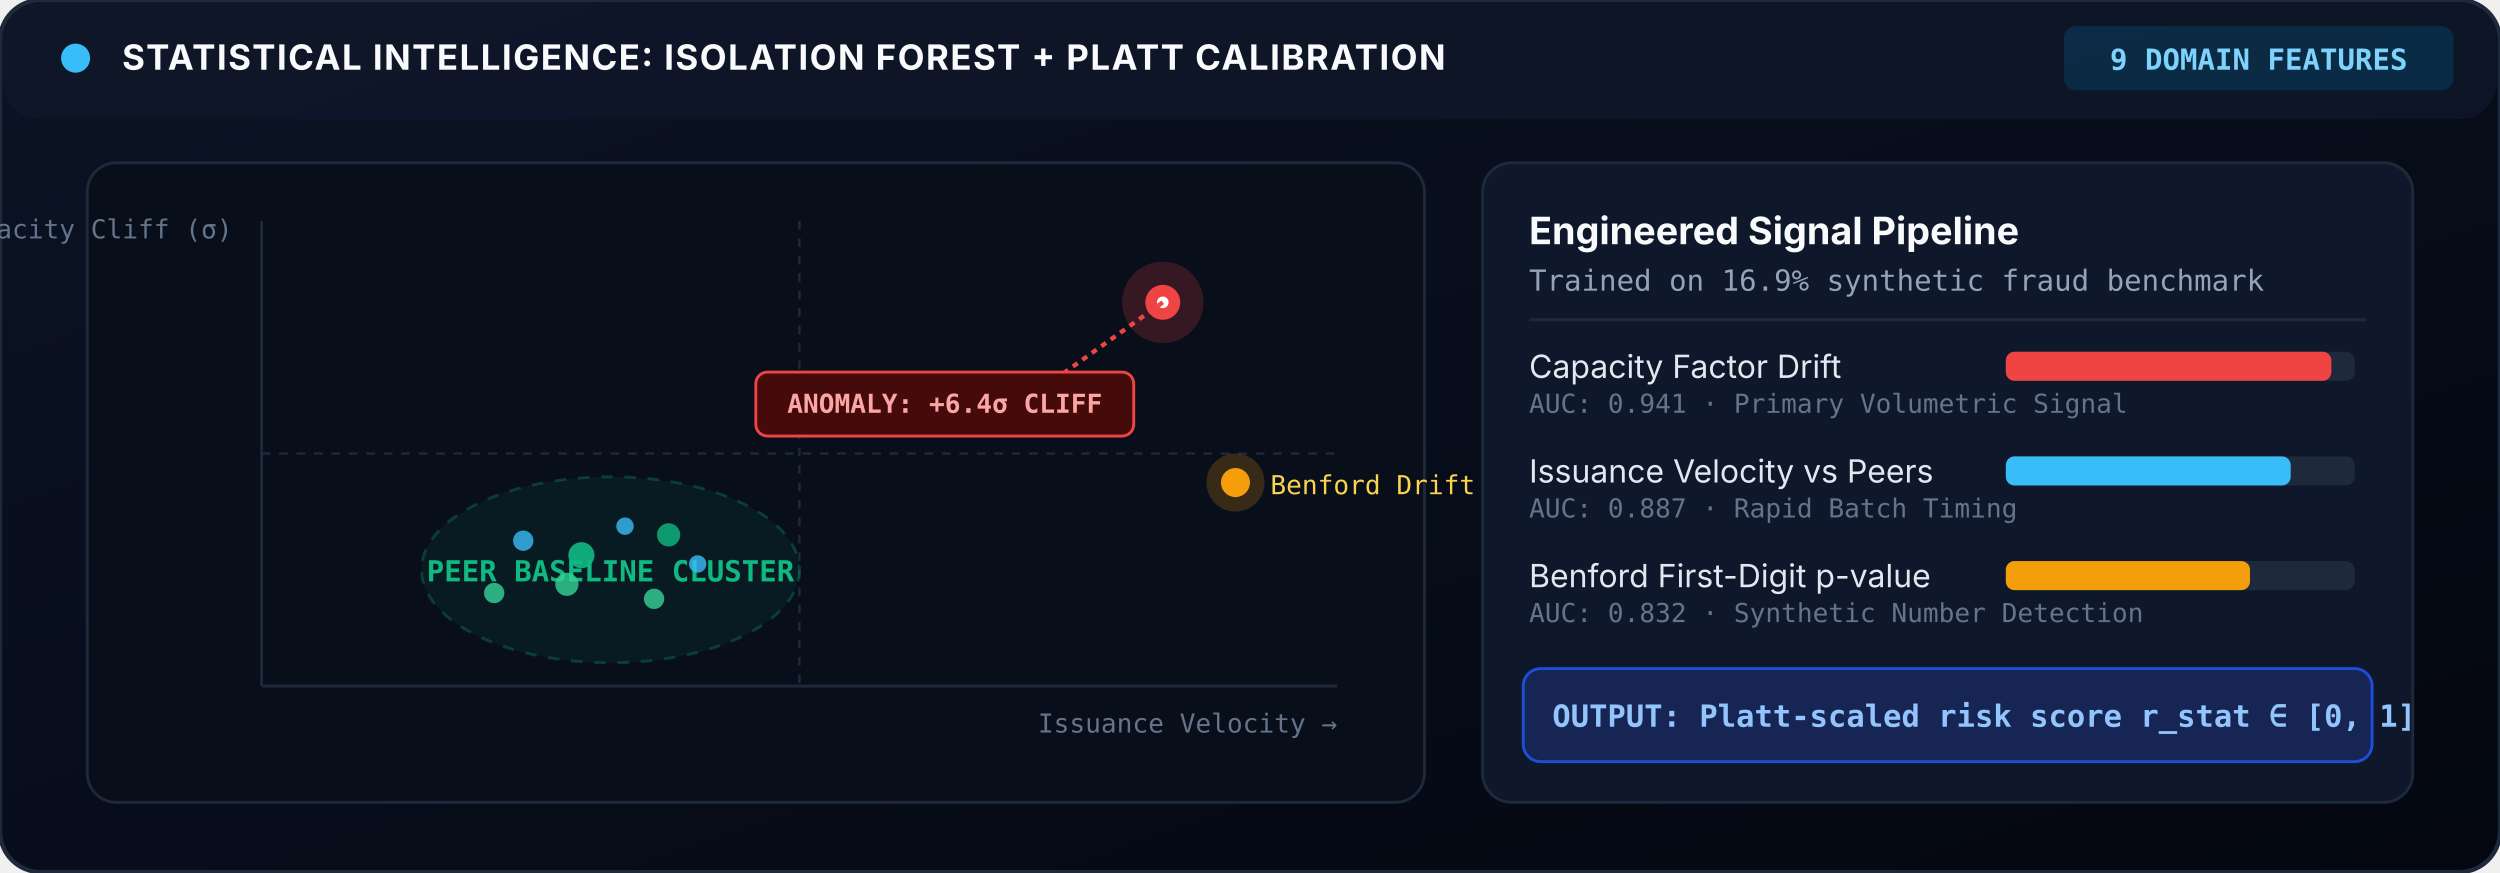
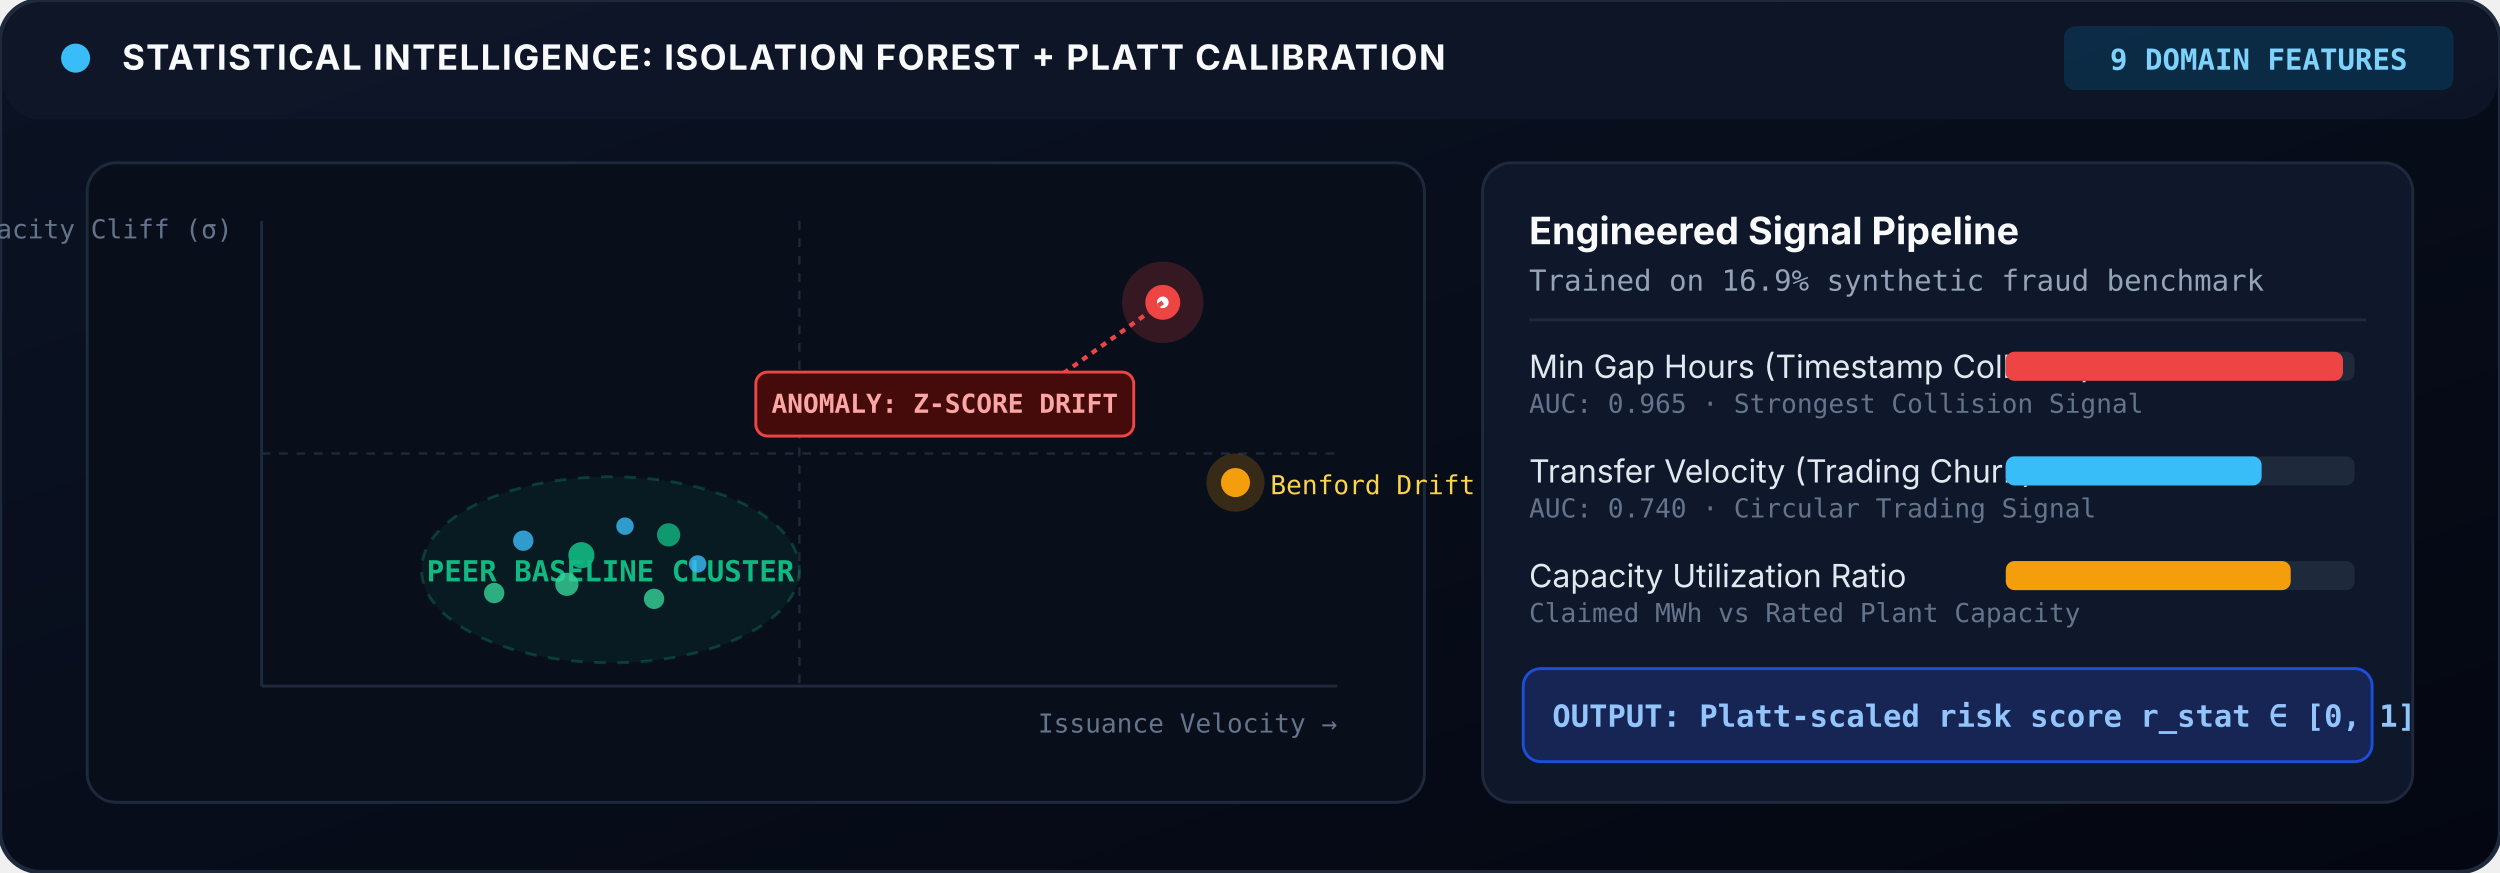
<svg xmlns="http://www.w3.org/2000/svg" viewBox="0 0 860 300" width="100%" height="100%">
  <defs>
    <linearGradient id="statBg" x1="0%" y1="0%" x2="100%" y2="100%">
      <stop offset="0%" stop-color="#0b1324" />
      <stop offset="100%" stop-color="#040711" />
    </linearGradient>
    <linearGradient id="scatterGrad" x1="0%" y1="0%" x2="100%" y2="100%">
      <stop offset="0%" stop-color="#0284c7" />
      <stop offset="100%" stop-color="#0369a1" />
    </linearGradient>
  </defs>
  <style>
    .mono { font-family: 'JetBrains Mono', 'SFMono-Regular', Consolas, monospace; }
    .sans { font-family: -apple-system, BlinkMacSystemFont, 'Segoe UI', Inter, Roboto, sans-serif; }
  </style>
  <rect width="860" height="300" rx="14" fill="url(#statBg)" stroke="#1e293b" stroke-width="1.5" />
  <rect x="1" y="1" width="858" height="40" rx="13" fill="#0f172a" fill-opacity="0.8" />
  <circle cx="26" cy="20" r="5" fill="#38bdf8" />
  <text x="42" y="24" fill="#f8fafc" font-size="12" font-weight="700" class="sans" letter-spacing="0.5">STATISTICAL INTELLIGENCE: ISOLATION FOREST + PLATT CALIBRATION</text>
  <rect x="710" y="9" width="134" height="22" rx="4" fill="#0284c7" fill-opacity="0.2" />
  <text x="777" y="24" fill="#7dd3fc" font-size="10" font-weight="700" class="mono" text-anchor="middle">9 DOMAIN FEATURES</text>
  <g transform="translate(30, 56)">
    <rect width="460" height="220" rx="10" fill="#080e1a" stroke="#1e293b" stroke-width="1" />
    <line x1="60" y1="20" x2="60" y2="180" stroke="#1e293b" stroke-width="1" />
    <line x1="60" y1="180" x2="430" y2="180" stroke="#1e293b" stroke-width="1" />
    <line x1="60" y1="100" x2="430" y2="100" stroke="#1e293b" stroke-width="0.8" stroke-dasharray="3,3" />
    <line x1="245" y1="20" x2="245" y2="180" stroke="#1e293b" stroke-width="0.8" stroke-dasharray="3,3" />
    <text x="50" y="26" fill="#64748b" font-size="9" class="mono" text-anchor="end">Capacity Cliff (σ)</text>
    <text x="430" y="196" fill="#64748b" font-size="9" class="mono" text-anchor="end">Issuance Velocity →</text>
    <ellipse cx="180" cy="140" rx="65" ry="32" fill="#10b981" fill-opacity="0.08" stroke="#10b981" stroke-opacity="0.25" stroke-dasharray="4,4" />
    <text x="180" y="144" fill="#10b981" font-size="10" font-weight="600" class="mono" text-anchor="middle">PEER BASELINE CLUSTER</text>
    <circle cx="150" cy="130" r="3.5" fill="#38bdf8" opacity="0.8" />
    <circle cx="165" cy="145" r="4" fill="#34d399" opacity="0.8" />
    <circle cx="185" cy="125" r="3" fill="#38bdf8" opacity="0.8" />
    <circle cx="195" cy="150" r="3.5" fill="#34d399" opacity="0.8" />
    <circle cx="170" cy="135" r="4.5" fill="#10b981" opacity="0.9" />
    <circle cx="210" cy="138" r="3" fill="#38bdf8" opacity="0.8" />
    <circle cx="140" cy="148" r="3.5" fill="#34d399" opacity="0.8" />
    <circle cx="200" cy="128" r="4" fill="#10b981" opacity="0.8" />
    <g transform="translate(370, 48)">
      <circle cx="0" cy="0" r="14" fill="#ef4444" fill-opacity="0.2" />
      <circle cx="0" cy="0" r="6" fill="#ef4444" />
      <circle cx="0" cy="0" r="2" fill="#ffffff" />
      <line x1="0" y1="0" x2="-35" y2="25" stroke="#ef4444" stroke-width="1.5" stroke-dasharray="2,2" />
      <rect x="-140" y="24" width="130" height="22" rx="4" fill="#450a0a" stroke="#ef4444" stroke-width="1" />
-       <text x="-75" y="38" fill="#fca5a5" font-size="9" font-weight="700" class="mono" text-anchor="middle">ANOMALY: +6.4σ CLIFF</text>
+       <text x="-75" y="38" fill="#fca5a5" font-size="9" font-weight="700" class="mono" text-anchor="middle">ANOMALY: Z-SCORE DRIFT</text>
    </g>
    <g transform="translate(395, 110)">
      <circle cx="0" cy="0" r="10" fill="#f59e0b" fill-opacity="0.2" />
      <circle cx="0" cy="0" r="5" fill="#f59e0b" />
      <text x="12" y="4" fill="#fcd34d" font-size="9" class="mono">Benford Drift</text>
    </g>
  </g>
  <g transform="translate(510, 56)">
    <rect width="320" height="220" rx="10" fill="#0f172a" stroke="#1e293b" stroke-width="1" />
    <text x="16" y="28" fill="#f8fafc" font-size="13" font-weight="700" class="sans">Engineered Signal Pipeline</text>
    <text x="16" y="44" fill="#94a3b8" font-size="10" class="mono">Trained on 16.9% synthetic fraud benchmark</text>
    <line x1="16" y1="54" x2="304" y2="54" stroke="#1e293b" stroke-width="1" />
-     <text x="16" y="74" fill="#e2e8f0" font-size="11" class="sans">Capacity Factor Drift</text>
+     <text x="16" y="74" fill="#e2e8f0" font-size="11" class="sans">Min Gap Hours (Timestamp Collision)</text>
    <rect x="180" y="65" width="120" height="10" rx="3" fill="#1e293b" />
-     <rect x="180" y="65" width="112" height="10" rx="3" fill="#ef4444" />
-     <text x="16" y="86" fill="#64748b" font-size="9" class="mono">AUC: 0.941 · Primary Volumetric Signal</text>
-     <text x="16" y="110" fill="#e2e8f0" font-size="11" class="sans">Issuance Velocity vs Peers</text>
+     <rect x="180" y="65" width="116" height="10" rx="3" fill="#ef4444" />
+     <text x="16" y="86" fill="#64748b" font-size="9" class="mono">AUC: 0.965 · Strongest Collision Signal</text>
+     <text x="16" y="110" fill="#e2e8f0" font-size="11" class="sans">Transfer Velocity (Trading Churn)</text>
    <rect x="180" y="101" width="120" height="10" rx="3" fill="#1e293b" />
-     <rect x="180" y="101" width="98" height="10" rx="3" fill="#38bdf8" />
-     <text x="16" y="122" fill="#64748b" font-size="9" class="mono">AUC: 0.887 · Rapid Batch Timing</text>
-     <text x="16" y="146" fill="#e2e8f0" font-size="11" class="sans">Benford First-Digit p-value</text>
+     <rect x="180" y="101" width="88" height="10" rx="3" fill="#38bdf8" />
+     <text x="16" y="122" fill="#64748b" font-size="9" class="mono">AUC: 0.740 · Circular Trading Signal</text>
+     <text x="16" y="146" fill="#e2e8f0" font-size="11" class="sans">Capacity Utilization Ratio</text>
    <rect x="180" y="137" width="120" height="10" rx="3" fill="#1e293b" />
-     <rect x="180" y="137" width="84" height="10" rx="3" fill="#f59e0b" />
-     <text x="16" y="158" fill="#64748b" font-size="9" class="mono">AUC: 0.832 · Synthetic Number Detection</text>
+     <rect x="180" y="137" width="98" height="10" rx="3" fill="#f59e0b" />
+     <text x="16" y="158" fill="#64748b" font-size="9" class="mono">Claimed MWh vs Rated Plant Capacity</text>
    <rect x="14" y="174" width="292" height="32" rx="6" fill="#172554" stroke="#1d4ed8" />
    <text x="24" y="194" fill="#93c5fd" font-size="10.5" font-weight="700" class="mono">OUTPUT: Platt-scaled risk score r_stat ∈ [0, 1]</text>
  </g>
</svg>
